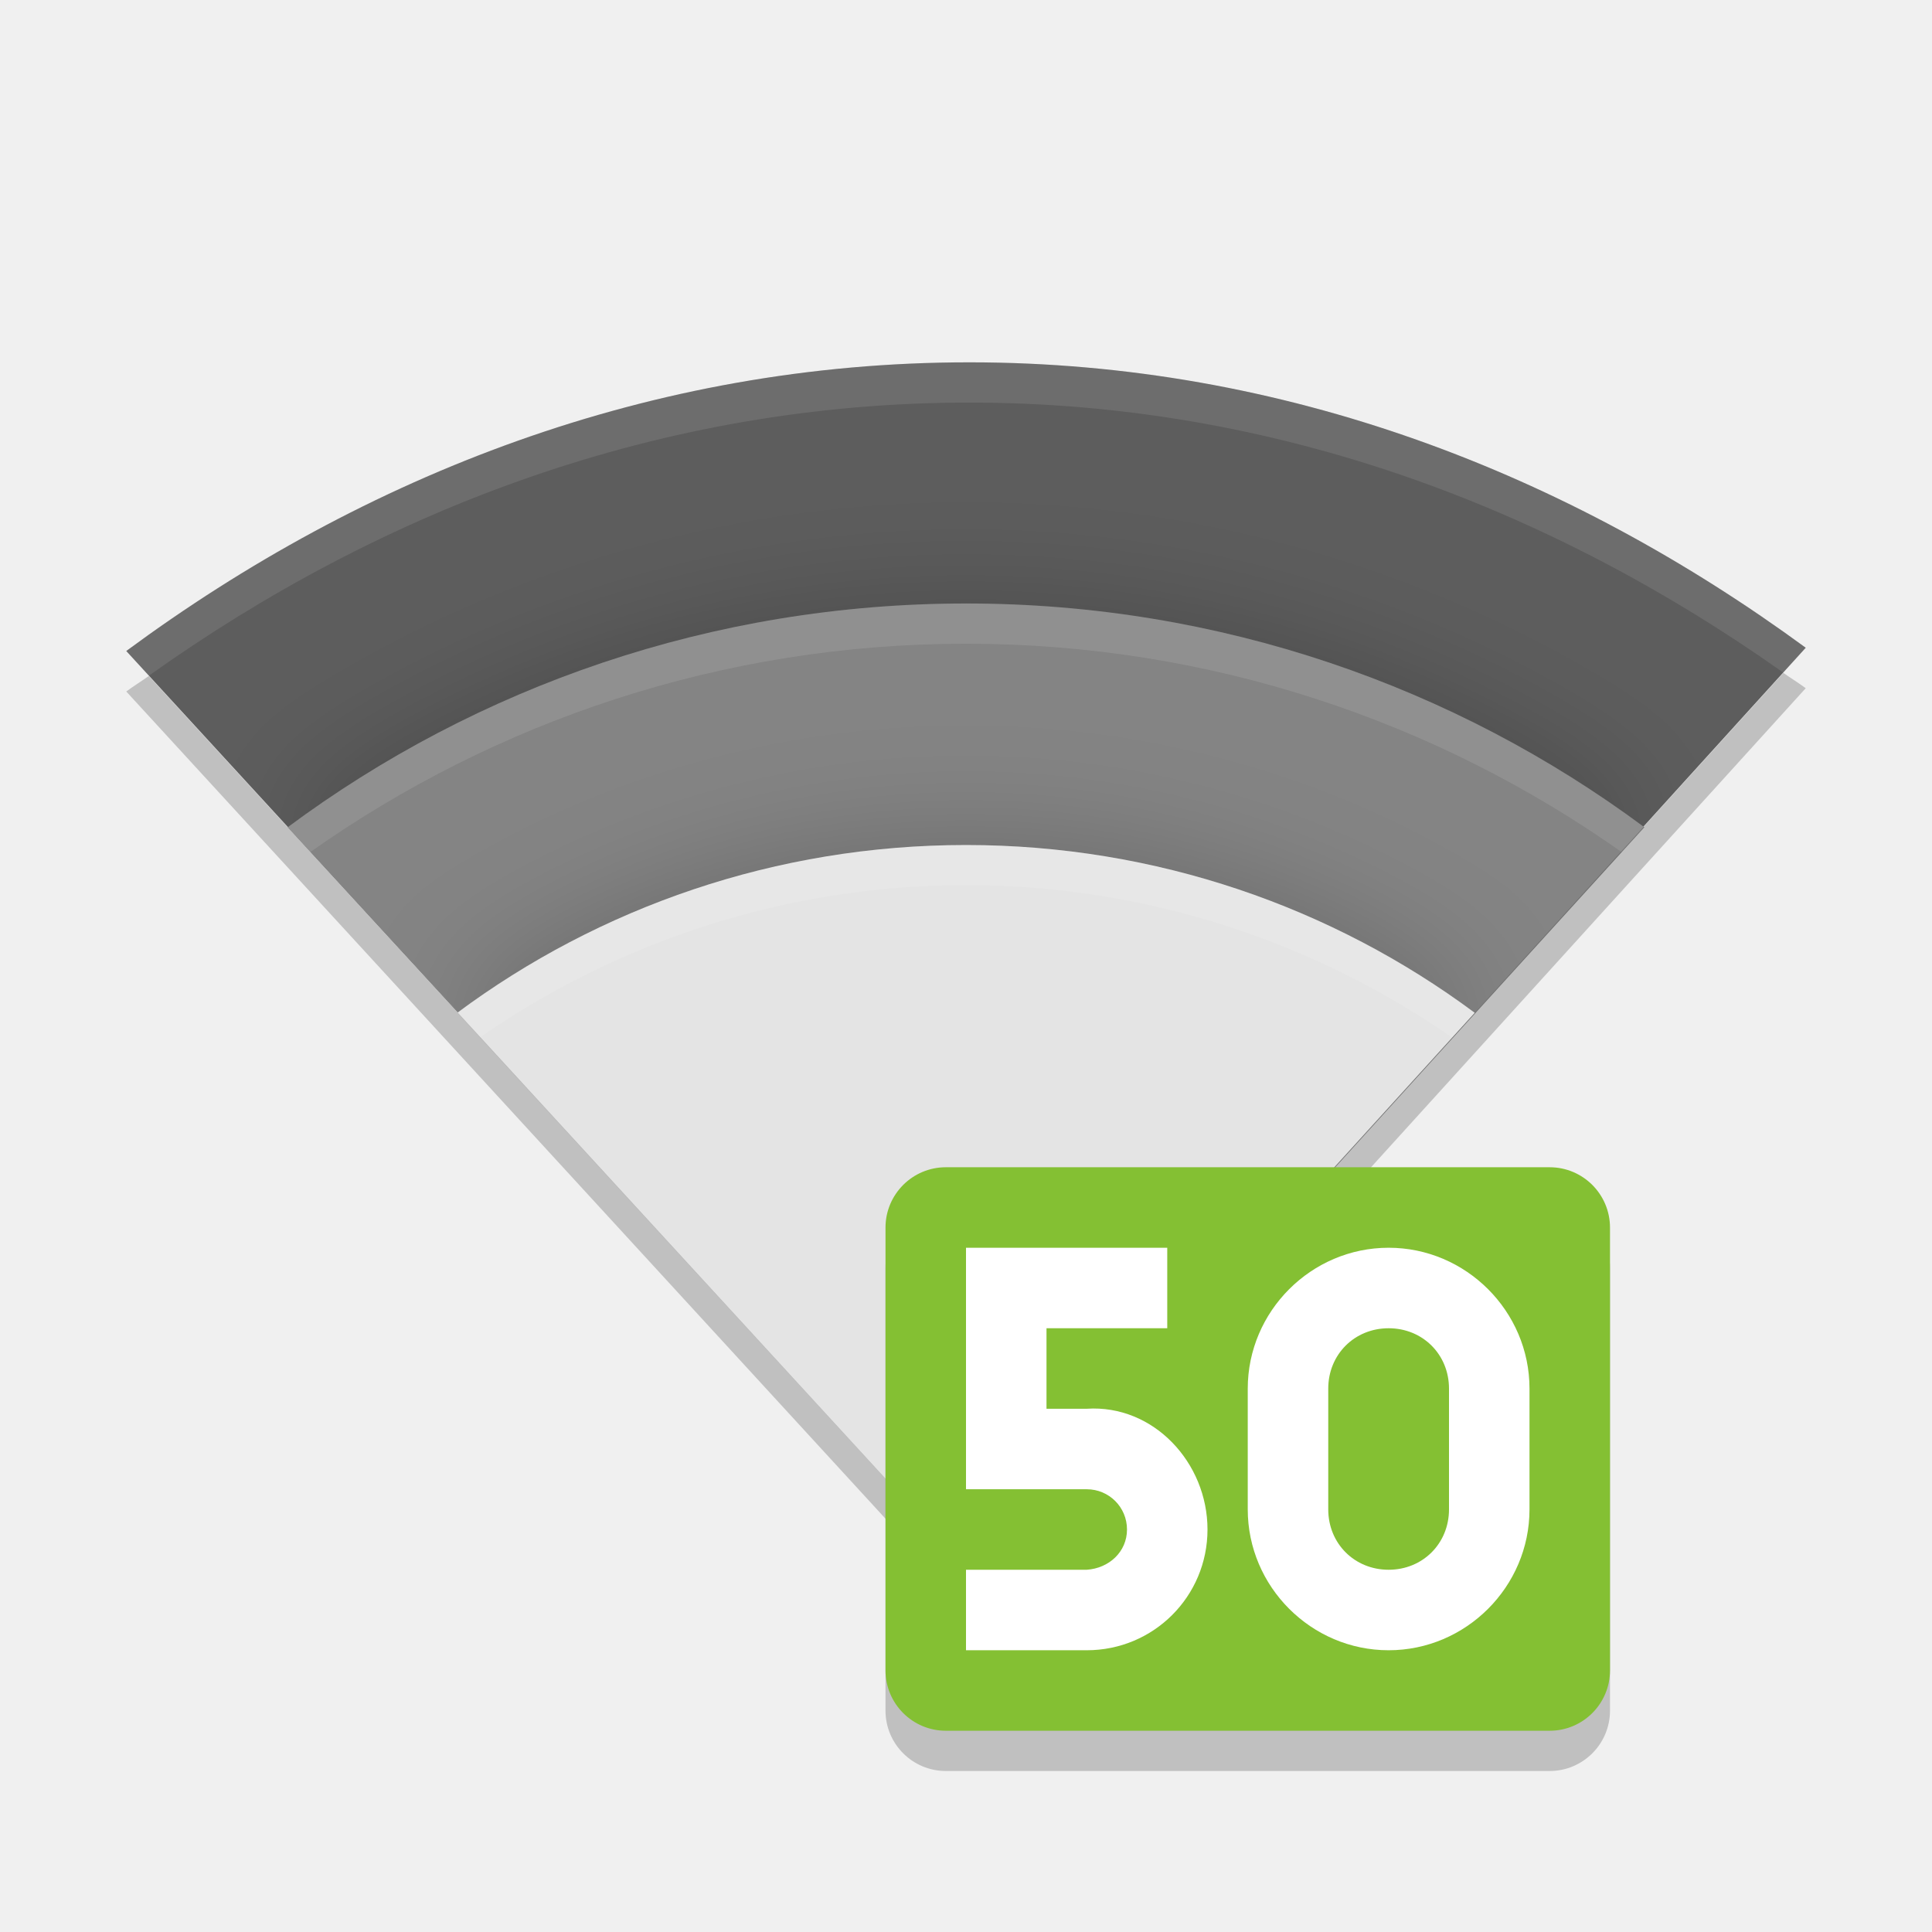
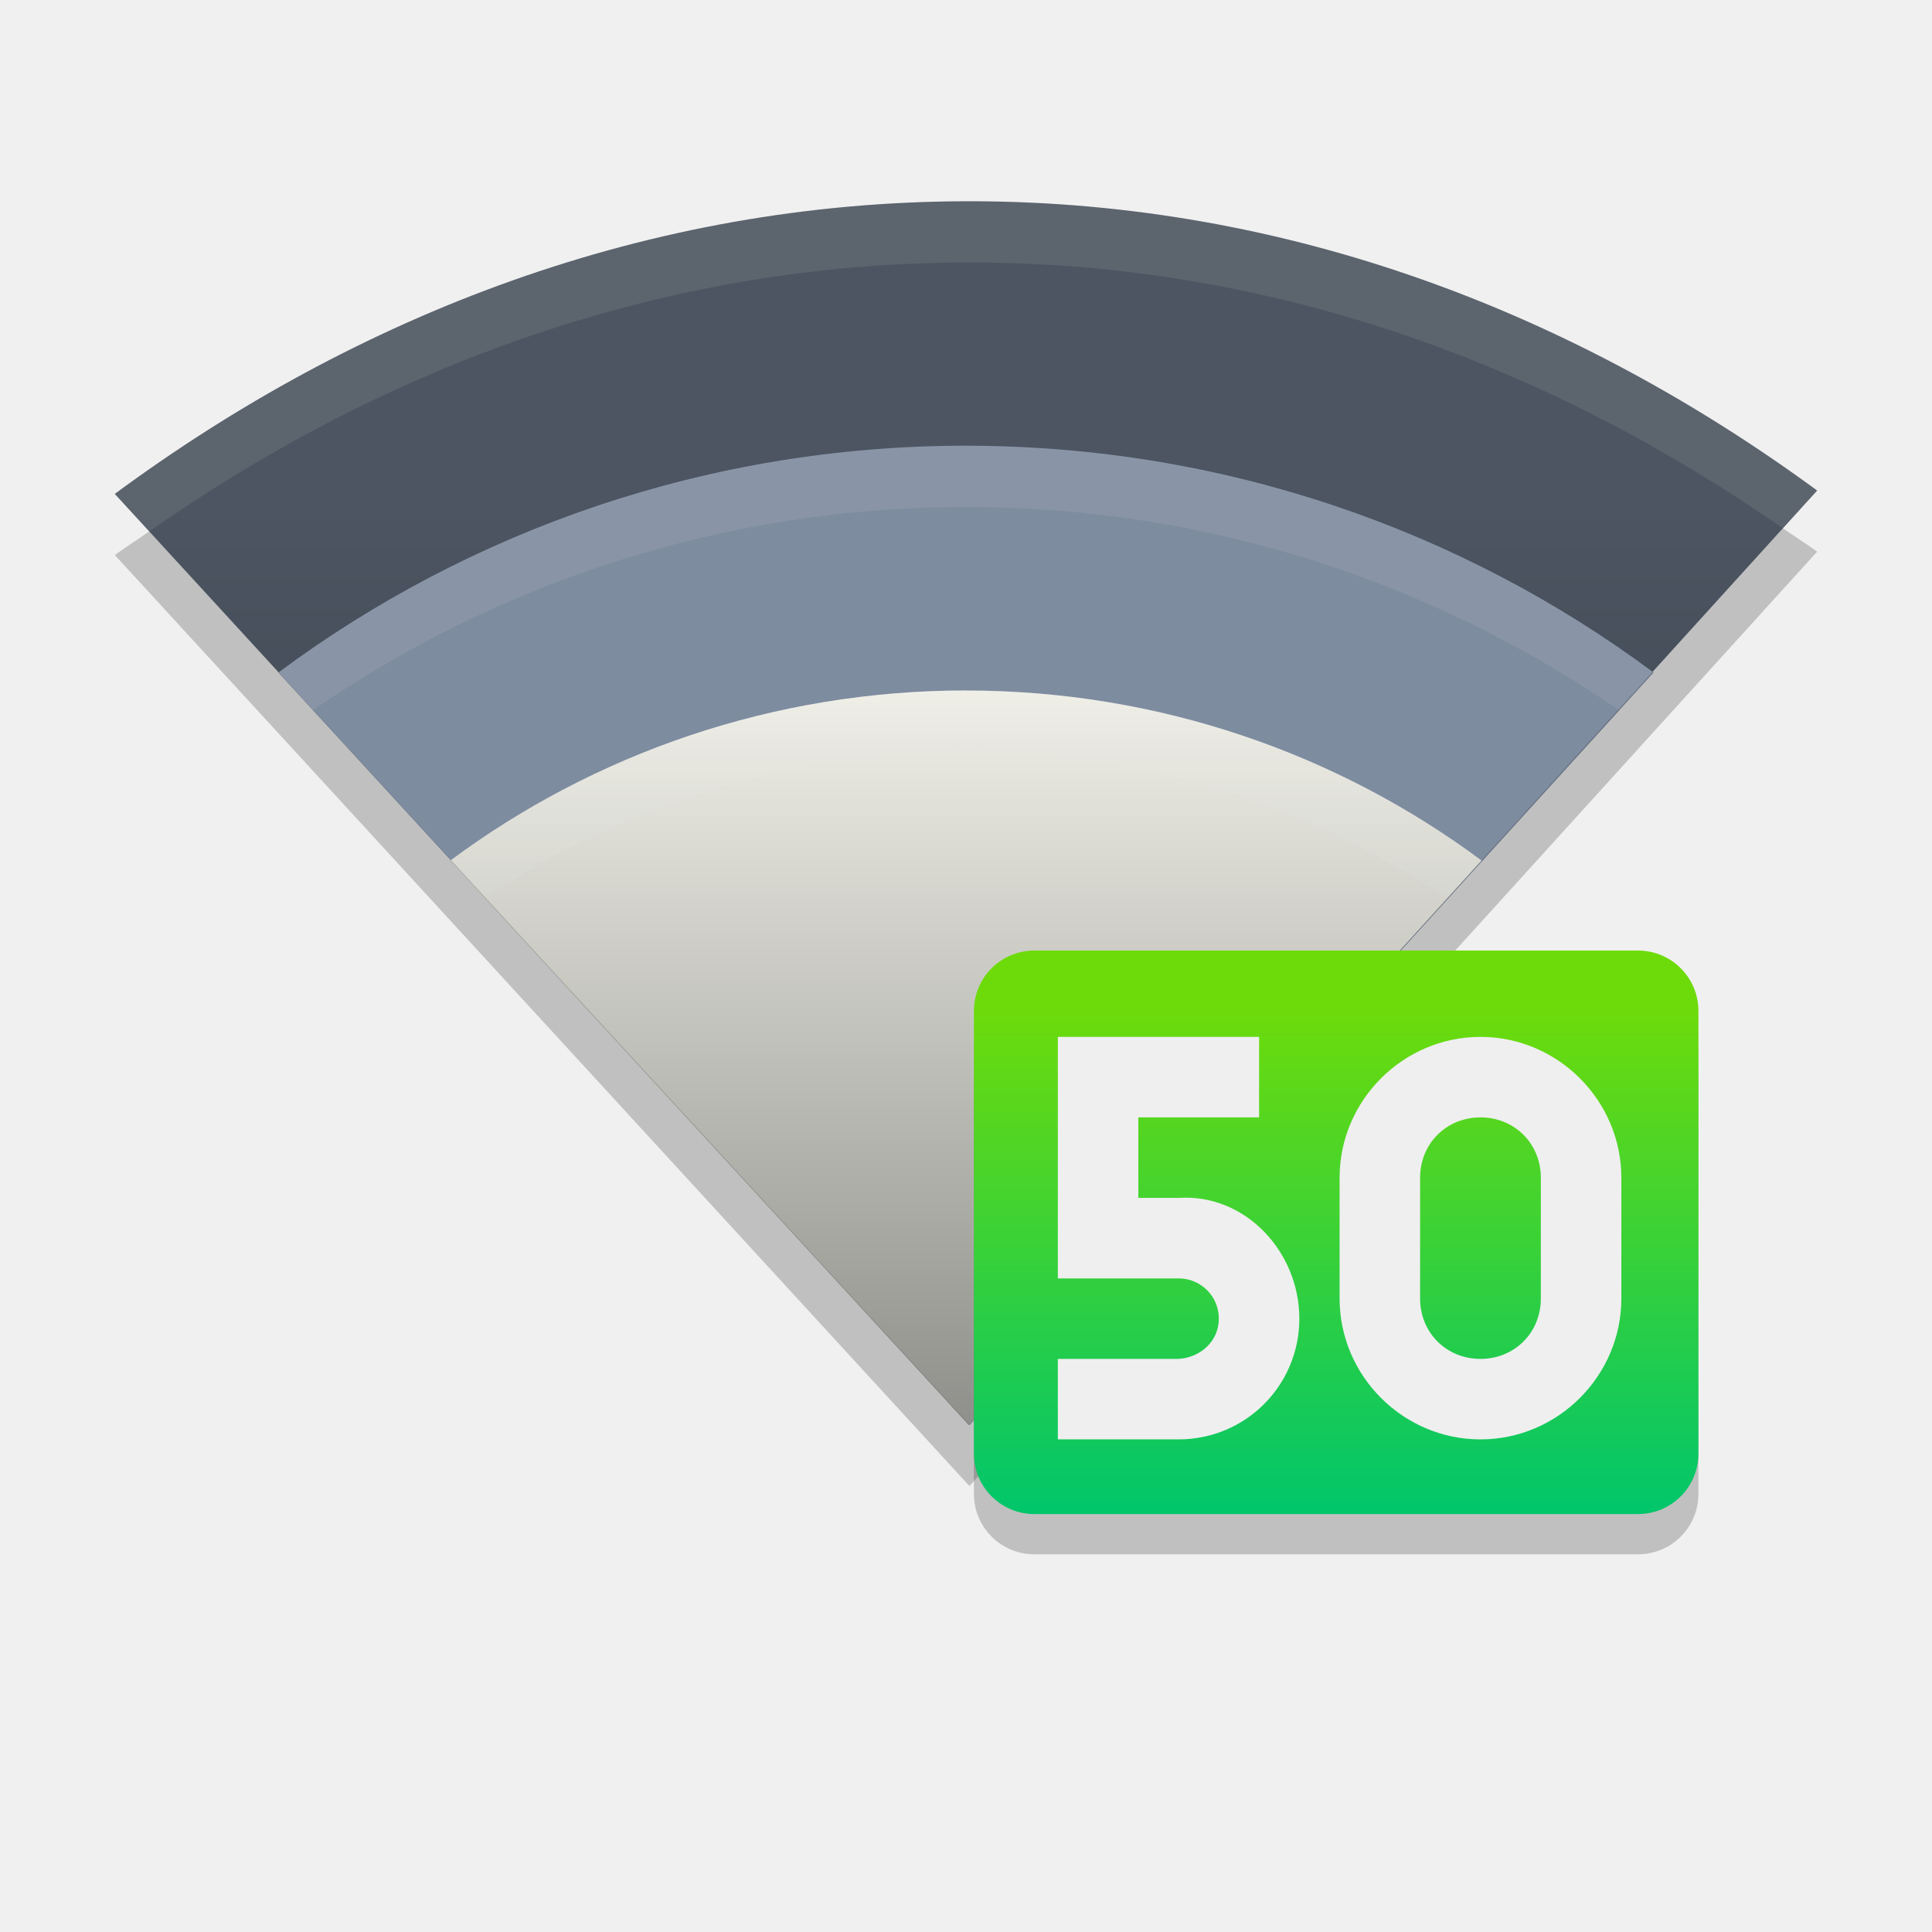
- <svg xmlns="http://www.w3.org/2000/svg" width="48" height="48" version="1">
+ <svg xmlns="http://www.w3.org/2000/svg" width="48" height="48" version="1.1">
  <defs>
+     <style id="current-color-scheme" type="text/css">
+    .ColorScheme-Text { color: #ececec; } .ColorScheme-Highlight { color: #1AD6AB; }
+   </style>
+     <linearGradient id="arrongin" x1="0" x2="0" y1="0" y2="1">
+       <stop id="stop3" offset="0%" stop-color="#dd9b44" />
+       <stop id="stop5" offset="100%" stop-color="#ad6c16" />
+     </linearGradient>
+     <linearGradient id="aurora" x1="0" x2="0" y1="0" y2="1">
+       <stop id="stop8" offset="0%" stop-color="#09D4DF" />
+       <stop id="stop10" offset="100%" stop-color="#9269F4" />
+     </linearGradient>
+     <linearGradient id="cyberblue" x1="0" x2="0" y1="0" y2="1">
+       <stop id="stop13" offset="0%" stop-color="#07B3FF" />
+       <stop id="stop15" offset="100%" stop-color="#007DE8" />
+     </linearGradient>
+     <linearGradient id="cyberneon" x1="0" x2="0" y1="0" y2="1">
+       <stop id="stop18" offset="0%" stop-color="#0abdc6" />
+       <stop id="stop20" offset="100%" stop-color="#ea00d9" />
+     </linearGradient>
+     <linearGradient id="cyberorange" x1="0%" x2="0%" y1="0%" y2="100%">
+       <stop offset="0%" style="stop-color: #FF9757; stop-opacity: 1" />
+       <stop offset="50%" style="stop-color: #FF6E51; stop-opacity: 1" />
+       <stop offset="100%" style="stop-color: #F5350F; stop-opacity: 1" />
+     </linearGradient>
+     <linearGradient id="fitdance" x1="0" x2="0" y1="0" y2="1">
+       <stop id="stop23" offset="0%" stop-color="#1AD6AB" />
+       <stop id="stop25" offset="100%" stop-color="#329DB6" />
+     </linearGradient>
+     <linearGradient id="lemon" x1="0%" x2="0%" y1="0%" y2="100%">
+       <stop offset="0.1" stop-color="#6DDB0A" />
+       <stop offset="0.2" stop-color="#61D915" />
+       <stop offset="0.3" stop-color="#55D620" />
+       <stop offset="0.4" stop-color="#49D42B" />
+       <stop offset="0.5" stop-color="#3CD235" />
+       <stop offset="0.6" stop-color="#30CF40" />
+       <stop offset="0.7" stop-color="#24CD4B" />
+       <stop offset="0.8" stop-color="#18CA56" />
+       <stop offset="0.9" stop-color="#0CC861" />
+       <stop offset="1.0" stop-color="#00C66B" />
+     </linearGradient>
+     <linearGradient id="purplecarbon" x1="0%" x2="0%" y1="0%" y2="100%">
+       <stop offset="1e-07" stop-color="#EC57FF" />
+       <stop offset="0.5" stop-color="#C551FF" />
+       <stop offset="1" stop-color="#A90FF5" />
+     </linearGradient>
+     <linearGradient id="oomox" x1="0" x2="0" y1="0" y2="1">
+       <stop id="stop28" offset="0%" stop-color="#efefe7" />
+       <stop id="stop30" offset="100%" stop-color="#8f8f8b" />
+     </linearGradient>
+     <linearGradient id="rainblue" x1="0" x2="0" y1="0" y2="1">
+       <stop id="stop33" offset="0%" stop-color="#00F260" />
+       <stop id="stop35" offset="100%" stop-color="#0575E6" />
+     </linearGradient>
+     <linearGradient id="redcarbon" x1="0" x2="1" y1="0" y2="1">
+       <stop id="stop38" offset="0%" stop-color="#FF6D57" />
+       <stop id="stop40" offset="50%" stop-color="#FF5160" />
+       <stop id="stop42" offset="100%" stop-color="#F50F22" />
+     </linearGradient>
+     <linearGradient id="sunrise" x1="0" x2="0" y1="0" y2="1">
+       <stop id="stop45" offset="0%" stop-color="#FF8501" />
+       <stop id="stop47" offset="100%" stop-color="#FFCB01" />
+     </linearGradient>
+     <linearGradient id="telinkrin" x1="0" x2="0" y1="0" y2="1">
+       <stop id="stop50" offset="0%" stop-color="#b2ced6" />
+       <stop id="stop52" offset="100%" stop-color="#6da5b7" />
+     </linearGradient>
+     <linearGradient id="60spsycho" x1="0" x2="0" y1="0" y2="1">
+       <stop id="stop55" offset="0%" stop-color="#df5940" />
+       <stop id="stop57" offset="25%" stop-color="#d8d15f" />
+       <stop id="stop59" offset="50%" stop-color="#e9882a" />
+       <stop id="stop61" offset="100%" stop-color="#279362" />
+     </linearGradient>
+     <linearGradient id="90ssummer" x1="0" x2="0" y1="0" y2="1">
+       <stop id="stop64" offset="0%" stop-color="#f618c7" />
+       <stop id="stop66" offset="20%" stop-color="#94ffab" />
+       <stop id="stop68" offset="50%" stop-color="#fbfd54" />
+       <stop id="stop70" offset="100%" stop-color="#0f83ae" />
+     </linearGradient>
+     <linearGradient id="pause" x1="0" x2="0" y1="0" y2="1" gradientTransform="matrix(4,0,0,12,14,5.734)" gradientUnits="userSpaceOnUse">
+       <stop id="stop73" offset="0%" stop-color="#f06" />
+       <stop id="stop75" offset="100%" stop-color="#dc1499" />
+     </linearGradient>
+     <linearGradient id="squircle" x1="0" x2="0" y1="0" y2="1" gradientTransform="matrix(24,0,0,22.401,0,0.533)" gradientUnits="userSpaceOnUse">
+       <stop id="stop78" offset="0%" stop-color="#4c5561" />
+       <stop id="stop80" offset="100%" stop-color="#2e3842" />
+     </linearGradient>
    <clipPath id="clipPath5078" clipPathUnits="userSpaceOnUse">
      <path fill="#2095f2" d="m160 247c-7.913 0-15.037 2.812-20.945 7.172l20.94 22.82 20.78-22.9c-5.88-4.31-12.93-7.09-20.78-7.09z" />
    </clipPath>
-     <filter id="filter5060" style="color-interpolation-filters:sRGB" width="1.205" height="1.288" x="-.1" y="-.14">
-       <feGaussianBlur stdDeviation="1.443" />
+     <filter style="color-interpolation-filters:sRGB" id="filter5060" width="1.205" height="1.288" x="-.1" y="-.14">
+       <feGaussianBlur id="feGaussianBlur892" stdDeviation="1.443" />
    </filter>
    <clipPath id="clipPath5085" clipPathUnits="userSpaceOnUse">
      <path fill="#2095f2" d="m160 247c-7.913 0-15.037 2.812-20.945 7.172l20.94 22.82 20.78-22.9c-5.88-4.31-12.93-7.09-20.78-7.09z" />
    </clipPath>
-     <filter id="filter5064" style="color-interpolation-filters:sRGB" width="1.274" height="1.385" x="-.14" y="-.19">
-       <feGaussianBlur stdDeviation="1.443" />
+     <filter style="color-interpolation-filters:sRGB" id="filter5064" width="1.274" height="1.385" x="-.14" y="-.19">
+       <feGaussianBlur id="feGaussianBlur898" stdDeviation="1.443" />
    </filter>
  </defs>
-   <path style="fill:#5d5d5d" d="m 24.082,9.002 c -7.913,0 -15.037,2.812 -20.945,7.172 L 24.082,38.994 44.863,16.093 C 38.978,11.781 31.934,9.002 24.082,9.002 Z" />
-   <path style="opacity:0.2;filter:url(#filter5060)" d="m 159.9,252.99 c -6.304,0 -12.154,2.067 -16.853,5.559 l 16.941,18.441 16.765,-18.441 c -4.71,-3.49 -10.56,-5.56 -16.86,-5.56 z" clip-path="url(#clipPath5078)" transform="translate(-135.9,-238)" />
-   <path style="fill:#848484" d="m 24,14.994 c -6.304,0 -12.154,2.067 -16.853,5.559 l 16.941,18.441 16.765,-18.442 C 36.154,17.061 30.304,14.994 24,14.994 Z" />
-   <path style="opacity:0.2;filter:url(#filter5064)" d="m 159.9,258.99 c -4.728,0 -9.116,1.55 -12.64,4.169 l 12.706,13.831 12.574,-13.831 c -3.524,-2.619 -7.912,-4.169 -12.64,-4.169 z" clip-path="url(#clipPath5085)" transform="translate(-135.9,-238)" />
-   <path style="fill:#e4e4e4" d="m 24,20.994 c -4.728,0 -9.116,1.55 -12.64,4.169 L 24.066,38.994 36.64,25.163 C 33.116,22.544 28.728,20.994 24,20.994 Z" />
-   <path style="opacity:0.1;fill:#ffffff" d="m 24.082,9.002 c -7.913,0 -15.037,2.812 -20.945,7.172 l 0.562,0.613 c 5.798,-4.131 12.714,-6.785 20.383,-6.785 7.609,0 14.449,2.622 20.221,6.707 l 0.56,-0.617 c -5.887,-4.311 -12.93,-7.09 -20.783,-7.09 z" />
-   <path style="opacity:0.1;fill:#ffffff" d="m 24.001,14.993 c -6.304,0 -12.155,2.069 -16.854,5.561 l 0.564,0.613 c 4.601,-3.248 10.231,-5.174 16.289,-5.174 6.061,0 11.689,1.927 16.291,5.178 l 0.561,-0.618 c -4.698,-3.492 -10.547,-5.561 -16.851,-5.561 z" />
-   <path style="opacity:0.1;fill:#ffffff" d="m 24.001,20.993 c -4.728,0 -9.117,1.551 -12.641,4.17 l 0.564,0.613 c 3.425,-2.377 7.593,-3.783 12.076,-3.783 4.485,0 8.652,1.409 12.078,3.787 l 0.561,-0.617 c -3.523,-2.619 -7.91,-4.17 -12.638,-4.17 z" />
-   <path style="opacity:0.2" d="M 44.307,16.717 24.082,39.004 3.697,16.795 C 3.513,16.926 3.319,17.045 3.137,17.18 L 24.082,40 44.863,17.098 c -0.181,-0.133 -0.373,-0.251 -0.557,-0.381 z" />
-   <rect style="opacity:0.2" width="18" height="14" x="22" y="30" rx="1.5" ry="1.5" />
-   <rect style="fill:#84c033" width="18" height="14" x="22" y="29" rx="1.5" ry="1.5" />
-   <path style="fill:#ffffff" d="m 24,31 0,4 0,2 2,0 1,0 c 0.554,0 1,0.446 1,1 0,0.554 -0.447,0.964 -1,1 l -3,0 0,2 3,0 c 1.662,0 3,-1.338 3,-3 0,-1.662 -1.342,-3.108 -3,-3 l -1,0 0,-2 3,0 0,-2 -3,0 z" />
-   <path style="fill:#ffffff" d="M 34.5,31 C 32.578,31 31,32.578 31,34.5 l 0,3 c 0,1.922 1.578,3.5 3.5,3.5 1.922,0 3.5,-1.578 3.5,-3.5 l 0,-3 C 38,32.578 36.422,31 34.5,31 Z m 0,2 c 0.848,0 1.5,0.652 1.5,1.5 l 0,3 C 36,38.348 35.348,39 34.5,39 33.652,39 33,38.348 33,37.5 l 0,-3 C 33,33.652 33.652,33 34.5,33 Z" />
+   <g transform="translate(33.73677,12.01628)">
+     <path fill="url(#squircle)" d="m -9.655,-7.016 c -8.021,0 -15.241,2.851 -21.23,7.271 l 21.23,23.129 21.065,-23.213 c -5.964,-4.371 -13.105,-7.187 -21.065,-7.187 z" />
+     <path fill="#7e8ca0" d="m -9.737,-0.943 c -6.39,0 -12.32,2.095 -17.083,5.635 l 17.173,18.693 16.993,-18.693 c -4.762,-3.539 -10.693,-5.634 -17.083,-5.634 z" />
+     <path fill="url(#oomox)" d="m -9.737,5.138 c -4.792,0 -9.24,1.572 -12.812,4.226 l 12.879,14.02 12.745,-14.019 c -3.572,-2.654 -8.02,-4.226 -12.812,-4.226 z" />
+     <path fill="#efefef" opacity="0.1" d="m -9.655,-7.016 c -8.021,0 -15.241,2.851 -21.23,7.271 l 0.855,0.932 c 5.818,-4.072 12.724,-6.682 20.374,-6.682 7.59,0 14.423,2.578 20.214,6.605 l 0.853,-0.938 c -5.966,-4.371 -13.108,-7.189 -21.067,-7.189 z" />
+     <path fill="#efefef" opacity="0.1" d="m -9.736,-0.942 c -6.39,0 -12.322,2.096 -17.085,5.635 l 0.858,0.932 c 4.611,-3.172 10.21,-5.047 16.227,-5.047 6.02,0 11.618,1.878 16.23,5.053 l 0.853,-0.938 c -4.762,-3.539 -10.693,-5.634 -17.081,-5.634 z" />
+     <path fill="#efefef" opacity="0.1" d="m -9.736,5.138 c -4.792,0 -9.241,1.573 -12.813,4.227 l 0.858,0.932 c 3.417,-2.29 7.535,-3.64 11.955,-3.64 4.423,0 8.54,1.353 11.958,3.646 l 0.852,-0.938 c -3.572,-2.654 -8.018,-4.227 -12.81,-4.227 z" />
+     <path opacity="0.2" d="m 10.558,1.11 -20.211,22.274 -20.375,-22.198 c -0.283,0.199 -0.577,0.383 -0.856,0.588 l 21.232,23.129 21.061,-23.213 c -0.277,-0.202 -0.57,-0.385 -0.851,-0.581 z" />
+     <rect opacity="0.2" width="18" height="14" x="-9.54" y="12.6" rx="1.5" ry="1.5" />
+     <rect fill="url(#lemon)" width="18" height="14" x="-9.54" y="11.6" rx="1.5" ry="1.5" />
+     <path fill="#efefef" d="m -7.455,13.745 v 4 2 h 2 1 c 0.554,0 1,0.446 1,1 0,0.554 -0.447,0.964 -1,1 h -3 v 2 h 3 c 1.662,0 3,-1.338 3,-3 0,-1.662 -1.342,-3.108 -3,-3 h -1 v -2 h 3 v -2 h -3 z" />
+     <path fill="#efefef" d="m 3.045,13.745 c -1.922,0 -3.5,1.578 -3.5,3.5 v 3 c 0,1.922 1.578,3.5 3.5,3.5 1.922,0 3.5,-1.578 3.5,-3.5 v -3 c 0,-1.922 -1.578,-3.5 -3.5,-3.5 z m 0,2 c 0.848,0 1.5,0.652 1.5,1.5 v 3 c 0,0.848 -0.652,1.5 -1.5,1.5 -0.848,0 -1.5,-0.652 -1.5,-1.5 v -3 c 0,-0.848 0.652,-1.5 1.5,-1.5 z" />
+   </g>
</svg>
